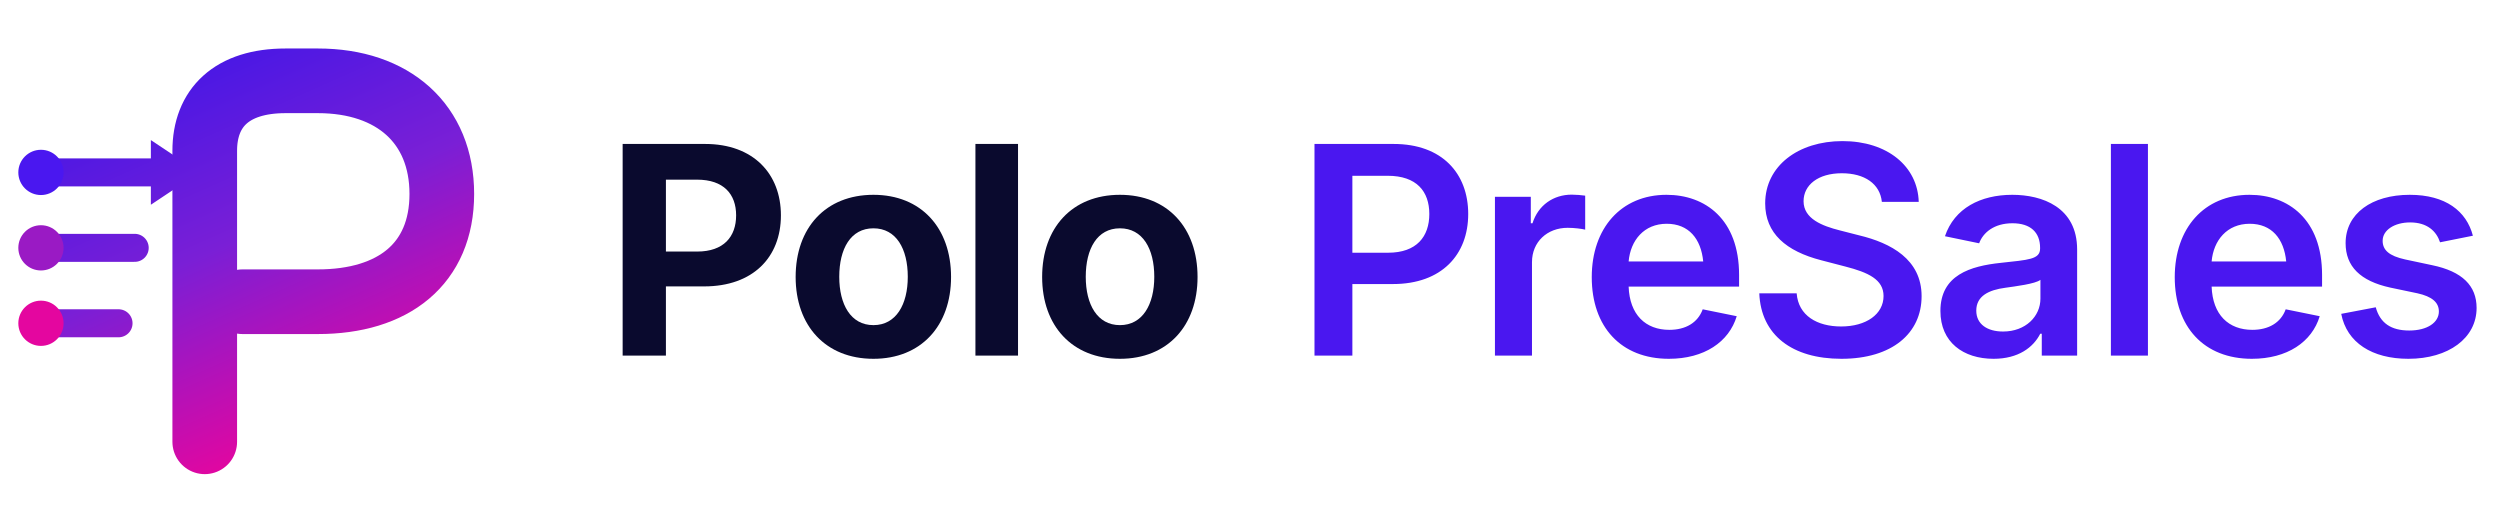
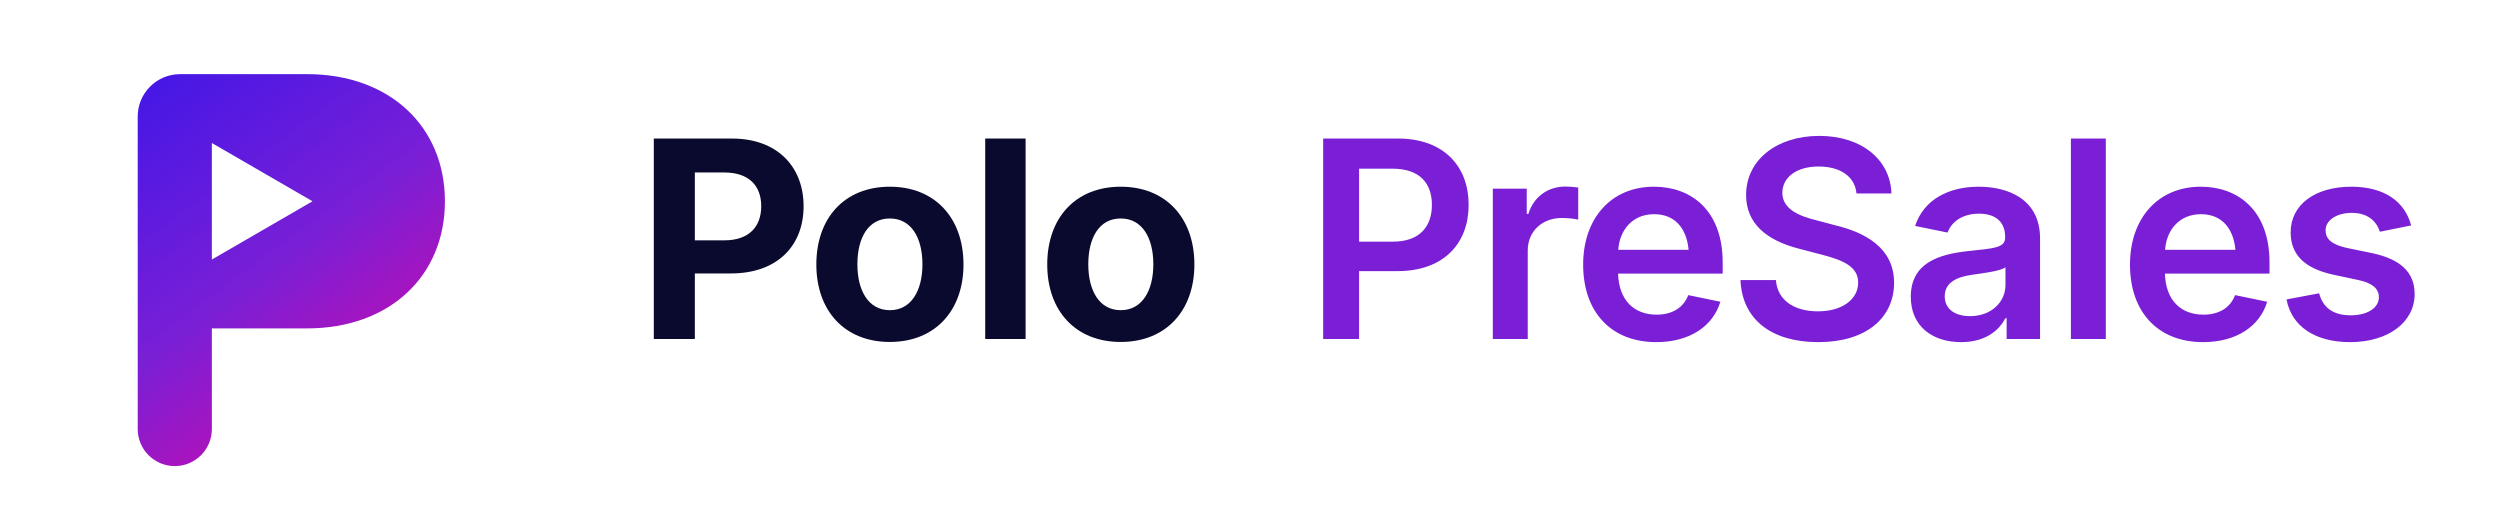
- <svg xmlns="http://www.w3.org/2000/svg" viewBox="0 0 232 48" fill="none" role="img" aria-label="Polo PreSales">
+ <svg xmlns="http://www.w3.org/2000/svg" viewBox="0 0 236 48" fill="none" role="img" aria-label="Polo PreSales">
  <defs>
-     <linearGradient id="g" x1="10" y1="6" x2="26" y2="42" gradientUnits="userSpaceOnUse">
+     <linearGradient id="g" x1="12" y1="6" x2="40" y2="44" gradientUnits="userSpaceOnUse">
      <stop offset="0" stop-color="#3F16E8" />
      <stop offset=".5" stop-color="#7A1FD6" />
      <stop offset="1" stop-color="#E4069F" />
    </linearGradient>
  </defs>
-   <path d="M19 41 L19 14 C19 10 21.5 7.5 26.5 7.5 L29.5 7.5 C36.5 7.5 41 11.5 41 18 C41 24.5 36.5 28 29.5 28 L22.5 28" stroke="url(#g)" stroke-width="6" stroke-linecap="round" stroke-linejoin="round" />
-   <path d="M4 16 H14" stroke="url(#g)" stroke-width="2.6" stroke-linecap="round" />
-   <path d="M14 13 L18.5 16 L14 19 Z" fill="url(#g)" />
-   <path d="M4 23 H12.5" stroke="url(#g)" stroke-width="2.6" stroke-linecap="round" />
-   <path d="M4 30 H11" stroke="url(#g)" stroke-width="2.6" stroke-linecap="round" />
-   <circle cx="3.8" cy="16" r="2.1" fill="#4A17F0" />
-   <circle cx="3.8" cy="23" r="2.1" fill="#9A1AC4" />
-   <circle cx="3.8" cy="30" r="2.1" fill="#E4069F" />
-   <text x="56" y="33" font-family="Inter,ui-sans-serif,system-ui,-apple-system,BlinkMacSystemFont,sans-serif" font-size="27" font-weight="700" letter-spacing="-0.5" fill="#0A0A2E">Polo</text>
-   <text x="120" y="33" font-family="Inter,ui-sans-serif,system-ui,-apple-system,BlinkMacSystemFont,sans-serif" font-size="27" font-weight="600" letter-spacing="-0.5" fill="#4A17F0">PreSales</text>
+   <path fill="url(#g)" fill-rule="evenodd" clip-rule="evenodd" d="M13 40.5 V11 C13 8.79 14.79 7 17 7 H29 C36.73 7 42 11.9 42 19 C42 26.1 36.73 31 29 31 H20 V40.5 C20 42.43 18.43 44 16.5 44 C14.57 44 13 42.43 13 40.5 Z M20 13.5 V24.5 L29.5 19 Z" />
+   <text x="60" y="32" font-family="Inter,ui-sans-serif,system-ui,-apple-system,BlinkMacSystemFont,sans-serif" font-size="26" font-weight="700" letter-spacing="-0.6" fill="#0A0A2E">Polo</text>
+   <text x="123" y="32" font-family="Inter,ui-sans-serif,system-ui,-apple-system,BlinkMacSystemFont,sans-serif" font-size="26" font-weight="600" letter-spacing="-0.6" fill="#7A1FD6">PreSales</text>
</svg>
